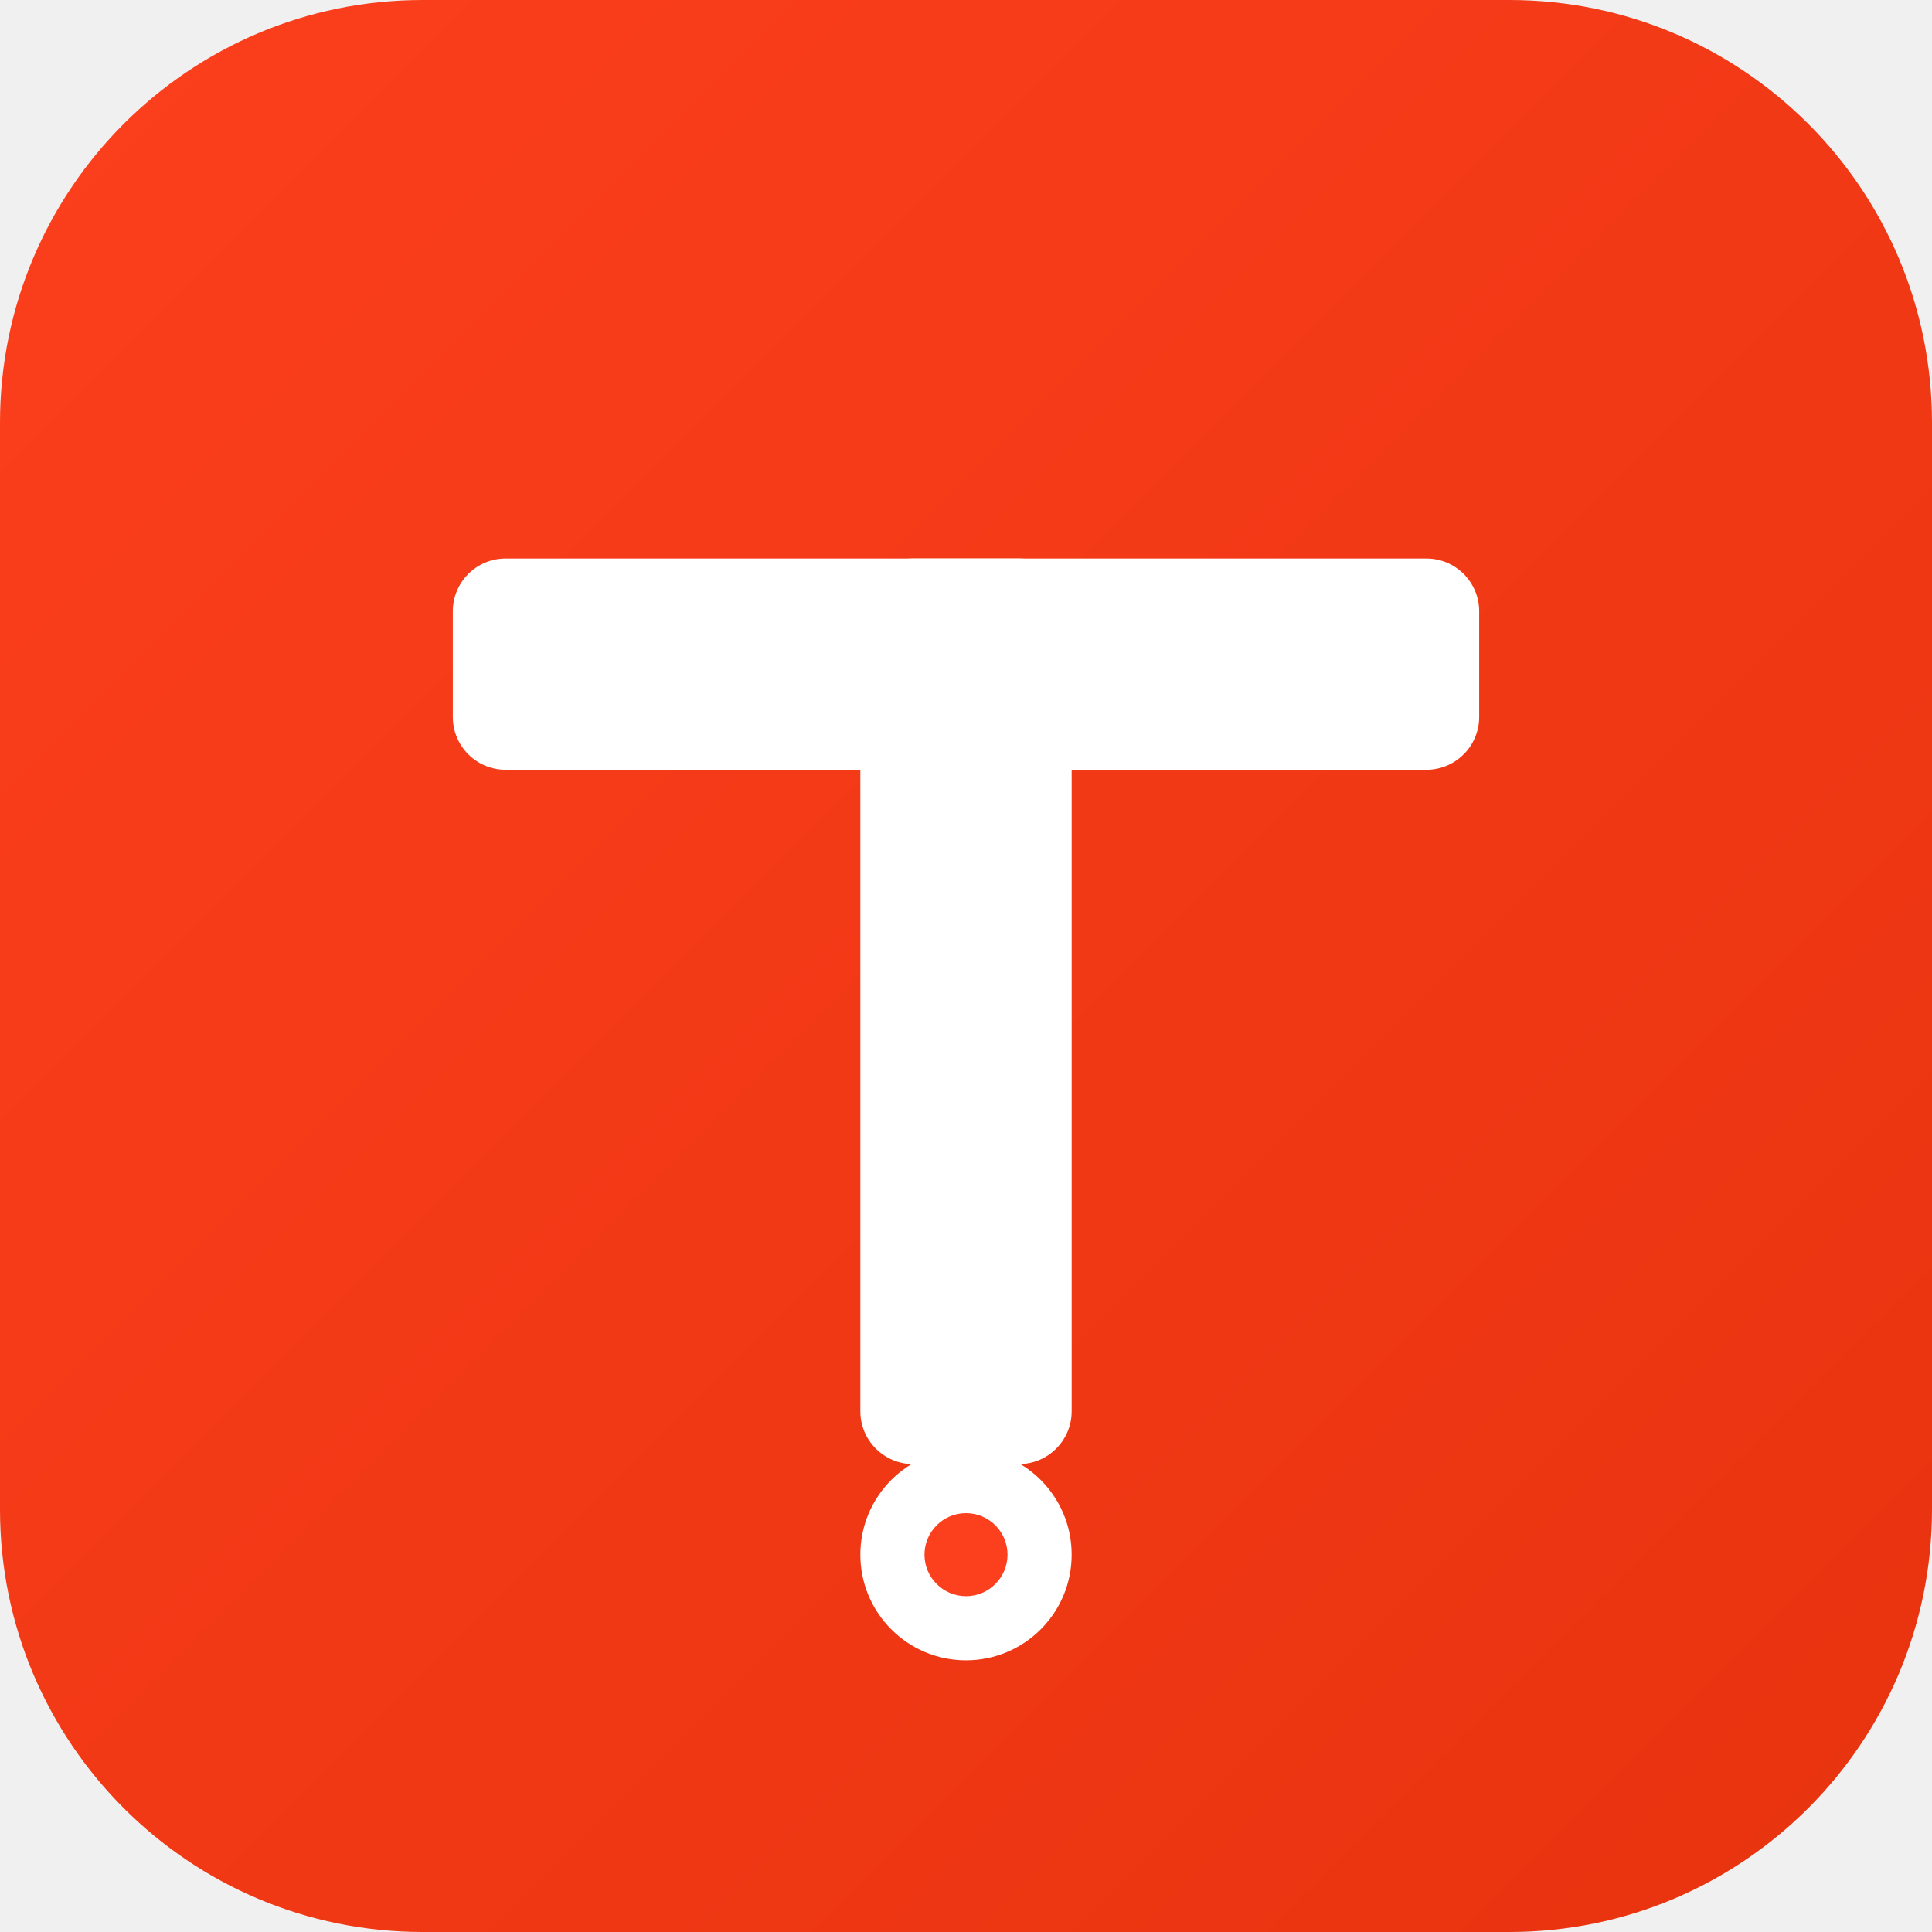
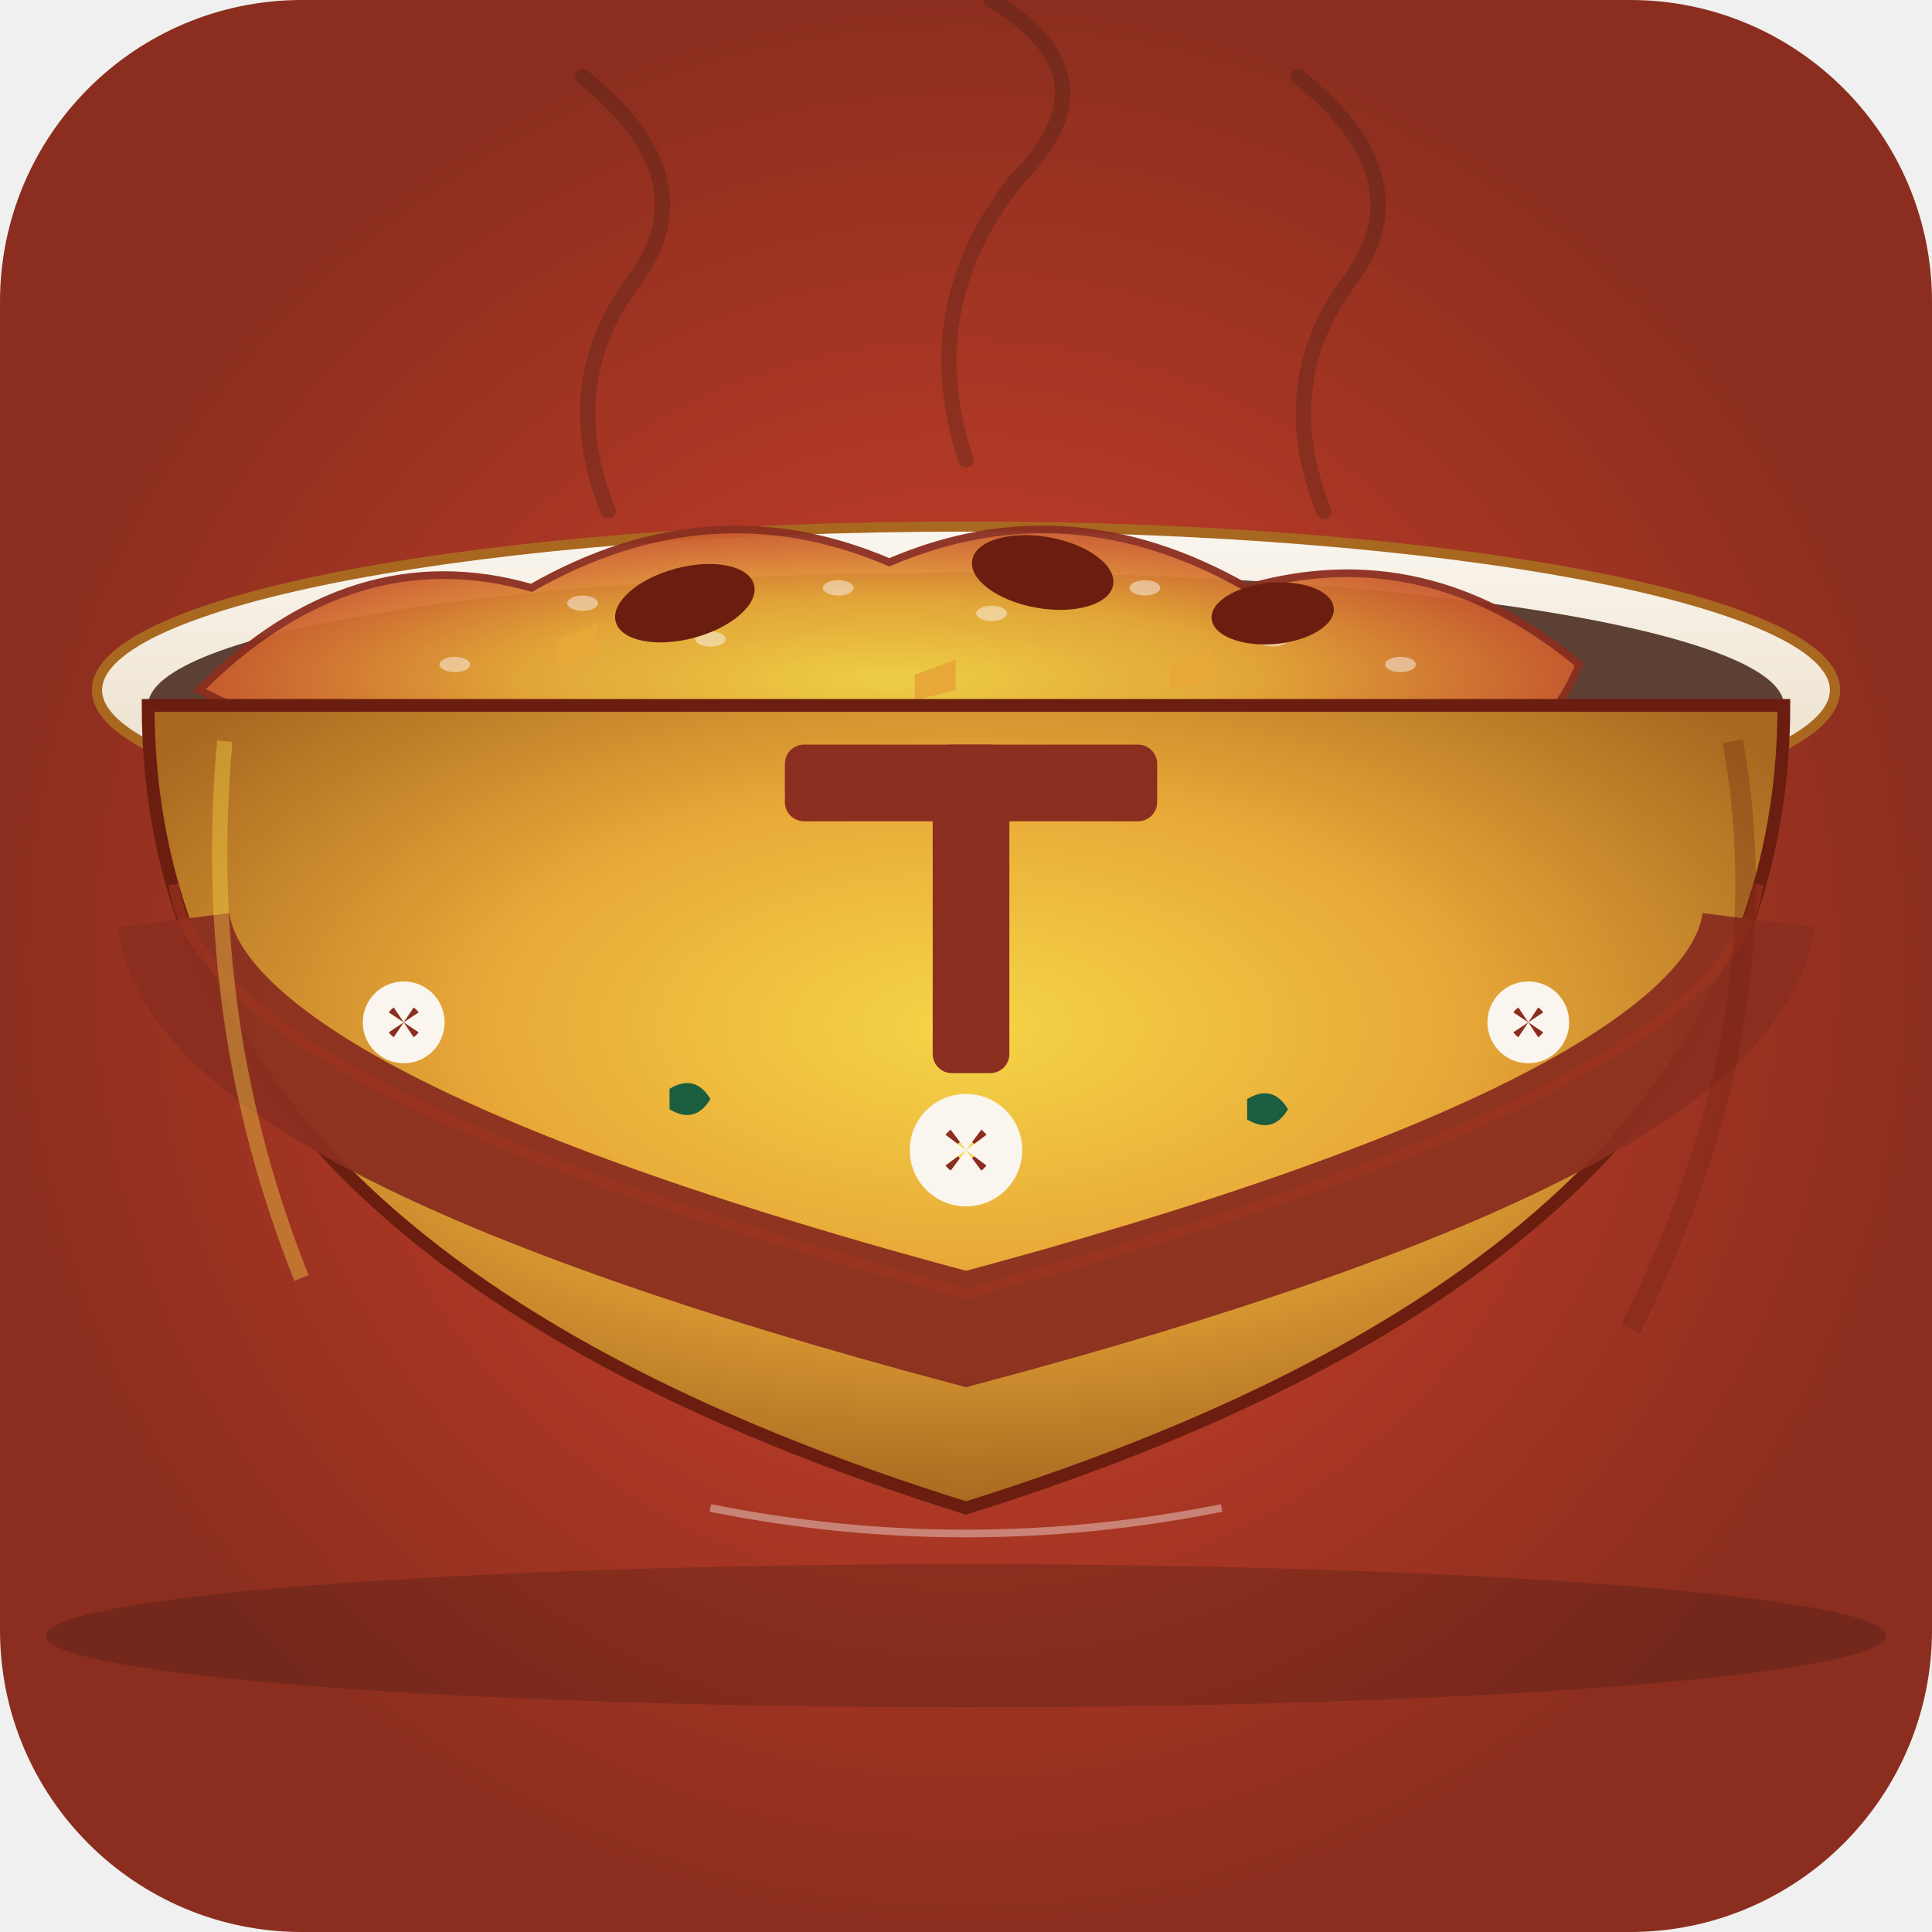
- <svg xmlns="http://www.w3.org/2000/svg" viewBox="0 0 512 512">
+ <svg xmlns="http://www.w3.org/2000/svg" width="512" height="512" viewBox="0 0 512 512" fill="none">
+   <g clip-path="url(#clip0_1716_79077)">
+     <rect width="512" height="512" rx="80" fill="url(#paint0_radial_1716_79077)" />
+     <g clip-path="url(#clip1_1716_79077)">
+       <g opacity="0.6">
+         <path opacity="0.4" d="M161.173 135.465C152.142 112.887 154.4 92.567 167.946 74.505C181.493 56.443 176.977 38.381 154.4 20.318" stroke="#2B1810" stroke-width="4.064" stroke-linecap="round" />
+         <path opacity="0.4" d="M256 121.92C246.969 94.827 251.484 69.991 269.547 47.413C287.609 29.351 285.351 13.547 262.773 0" stroke="#2B1810" stroke-width="4.064" stroke-linecap="round" />
+         <path opacity="0.4" d="M350.827 135.465C341.796 112.887 344.053 92.567 357.6 74.505C371.147 56.443 366.631 38.381 344.053 20.318" stroke="#2B1810" stroke-width="4.064" stroke-linecap="round" />
+       </g>
+       <path opacity="0.2" d="M256 452.456C390.669 452.456 499.84 443.965 499.84 433.491C499.84 423.016 390.669 414.525 256 414.525C121.331 414.525 12.16 423.016 12.16 433.491C12.16 443.965 121.331 452.456 256 452.456Z" fill="#1A0F08" />
+       <path d="M256 226.23C383.187 226.23 486.293 206.822 486.293 182.881C486.293 158.939 383.187 139.531 256 139.531C128.812 139.531 25.706 158.939 25.706 182.881C25.706 206.822 128.812 226.23 256 226.23Z" fill="url(#paint1_linear_1716_79077)" stroke="#A86820" stroke-width="2.709" />
+       <path d="M256 222.167C375.706 222.167 472.746 206.398 472.746 186.946C472.746 167.494 375.706 151.725 256 151.725C136.294 151.725 39.253 167.494 39.253 186.946C39.253 206.398 136.294 222.167 256 222.167Z" fill="#5C4033" />
+       <path opacity="0.95" d="M52.8 182.882C79.893 155.789 109.244 146.757 140.853 155.789C172.462 137.726 204.071 135.469 235.68 149.015C267.289 135.469 298.898 137.726 330.507 155.789C362.116 146.757 391.467 153.531 418.56 176.109C409.529 198.686 386.951 211.33 350.827 214.039C314.702 220.361 283.093 221.264 256 216.749C228.907 221.264 197.298 220.361 161.173 214.039C125.049 211.33 88.924 200.944 52.8 182.882Z" fill="url(#paint2_radial_1716_79077)" stroke="#8B2E1F" stroke-width="2.032" />
+       <g opacity="0.5">
+         <path d="M120.533 178.136C122.778 178.136 124.597 177.227 124.597 176.104C124.597 174.982 122.778 174.072 120.533 174.072C118.289 174.072 116.469 174.982 116.469 176.104C116.469 177.227 118.289 178.136 120.533 178.136Z" fill="#FAF6EF" />
+         <path d="M154.4 161.882C156.644 161.882 158.464 160.973 158.464 159.85C158.464 158.728 156.644 157.818 154.4 157.818C152.155 157.818 150.336 158.728 150.336 159.85C150.336 160.973 152.155 161.882 154.4 161.882Z" fill="#FAF6EF" />
+         <path d="M188.266 171.367C190.511 171.367 192.33 170.457 192.33 169.335C192.33 168.212 190.511 167.303 188.266 167.303C186.022 167.303 184.202 168.212 184.202 169.335C184.202 170.457 186.022 171.367 188.266 171.367Z" fill="#FAF6EF" />
+         <path d="M222.133 157.82C224.377 157.82 226.197 156.91 226.197 155.788C226.197 154.666 224.377 153.756 222.133 153.756C219.888 153.756 218.069 154.666 218.069 155.788C218.069 156.91 219.888 157.82 222.133 157.82Z" fill="#FAF6EF" />
+         <path d="M262.773 164.589C265.018 164.589 266.837 163.68 266.837 162.557C266.837 161.435 265.018 160.525 262.773 160.525C260.529 160.525 258.709 161.435 258.709 162.557C258.709 163.68 260.529 164.589 262.773 164.589Z" fill="#FAF6EF" />
+         <path d="M303.414 157.82C305.658 157.82 307.478 156.91 307.478 155.788C307.478 154.666 305.658 153.756 303.414 153.756C301.169 153.756 299.35 154.666 299.35 155.788C299.35 156.91 301.169 157.82 303.414 157.82Z" fill="#FAF6EF" />
+         <path d="M337.28 171.367C339.525 171.367 341.344 170.457 341.344 169.335C341.344 168.212 339.525 167.303 337.28 167.303C335.036 167.303 333.216 168.212 333.216 169.335C333.216 170.457 335.036 171.367 337.28 171.367Z" fill="#FAF6EF" />
+         <path d="M371.147 178.136C373.391 178.136 375.211 177.227 375.211 176.104C375.211 174.982 373.391 174.072 371.147 174.072C368.902 174.072 367.083 174.982 367.083 176.104C367.083 177.227 368.902 178.136 371.147 178.136Z" fill="#FAF6EF" />
+         <path d="M134.08 198.188C135.95 198.188 137.467 197.4 137.467 196.427C137.467 195.454 135.95 194.666 134.08 194.666C132.21 194.666 130.693 195.454 130.693 196.427C130.693 197.4 132.21 198.188 134.08 198.188Z" fill="#FAF6EF" />
+         <path d="M215.36 191.413C217.23 191.413 218.746 190.624 218.746 189.652C218.746 188.679 217.23 187.891 215.36 187.891C213.489 187.891 211.973 188.679 211.973 189.652C211.973 190.624 213.489 191.413 215.36 191.413Z" fill="#FAF6EF" />
+         <path d="M296.64 194.122C298.51 194.122 300.027 193.333 300.027 192.361C300.027 191.388 298.51 190.6 296.64 190.6C294.769 190.6 293.253 191.388 293.253 192.361C293.253 193.333 294.769 194.122 296.64 194.122Z" fill="#FAF6EF" />
+         <path d="M350.827 202.251C352.697 202.251 354.213 201.462 354.213 200.49C354.213 199.517 352.697 198.729 350.827 198.729C348.956 198.729 347.44 199.517 347.44 200.49C347.44 201.462 348.956 202.251 350.827 202.251Z" fill="#FAF6EF" />
+       </g>
+       <path d="M183.948 169.01C194.065 166.299 201.168 160.001 199.812 154.942C198.457 149.883 189.156 147.98 179.039 150.691C168.922 153.402 161.819 159.7 163.174 164.759C164.53 169.818 173.83 171.721 183.948 169.01Z" fill="#6B1E0F" />
+       <path d="M274.673 161.058C284.989 162.877 294.088 160.171 294.997 155.013C295.907 149.856 288.282 144.2 277.967 142.381C267.652 140.562 258.552 143.269 257.643 148.426C256.733 153.584 264.358 159.24 274.673 161.058Z" fill="#6B1E0F" />
+       <path d="M337.988 170.658C346.932 169.876 353.865 165.616 353.474 161.144C353.083 156.672 345.515 153.682 336.572 154.464C327.628 155.247 320.695 159.506 321.086 163.978C321.477 168.45 329.045 171.441 337.988 170.658Z" fill="#6B1E0F" />
+       <path d="M147.627 169.335L158.464 165.271V173.399L147.627 176.109V169.335Z" fill="#E8A838" />
+       <path d="M242.453 178.814L253.29 174.75V182.878L242.453 185.587V178.814Z" fill="#E8A838" />
+       <path d="M310.187 176.105L321.024 172.041V180.169L310.187 182.878V176.105Z" fill="#E8A838" />
+       <path d="M39.253 186.943C39.253 283.576 111.502 354.47 256 399.626C400.498 354.47 472.746 283.576 472.746 186.943H39.253Z" fill="url(#paint3_radial_1716_79077)" stroke="#6B1E0F" stroke-width="3.387" />
+       <path opacity="0.95" d="M46.027 243.838C50.542 279.962 120.533 316.087 256 352.211C391.467 316.087 461.458 279.962 465.973 243.838" stroke="#8B2E1F" stroke-width="29.803" />
+       <path opacity="0.6" d="M46.027 234.359C50.542 270.484 120.533 306.608 256 342.733C391.467 306.608 461.458 270.484 465.973 234.359" stroke="#A0341F" stroke-width="2.709" />
+       <path d="M106.986 281.768C112.972 281.768 117.824 276.916 117.824 270.931C117.824 264.946 112.972 260.094 106.986 260.094C101.001 260.094 96.149 264.946 96.149 270.931C96.149 276.916 101.001 281.768 106.986 281.768Z" fill="#FAF6EF" />
+       <path d="M106.987 275.676C109.605 275.676 111.728 273.553 111.728 270.935C111.728 268.316 109.605 266.193 106.987 266.193C104.368 266.193 102.245 268.316 102.245 270.935C102.245 273.553 104.368 275.676 106.987 275.676Z" fill="#8B2E1F" />
+       <path d="M106.987 260.094L109.696 266.867L106.987 270.931L104.277 266.867L106.987 260.094Z" fill="#FAF6EF" />
+       <path d="M106.987 281.769L109.696 274.996L106.987 270.932L104.277 274.996L106.987 281.769Z" fill="#FAF6EF" />
+       <path d="M96.149 270.934L102.922 268.225L106.986 270.934L102.922 273.643L96.149 270.934Z" fill="#FAF6EF" />
+       <path d="M117.824 270.934L111.051 268.225L106.987 270.934L111.051 273.643L117.824 270.934Z" fill="#FAF6EF" />
+       <path d="M256 319.699C264.23 319.699 270.902 313.028 270.902 304.798C270.902 296.568 264.23 289.896 256 289.896C247.77 289.896 241.099 296.568 241.099 304.798C241.099 313.028 247.77 319.699 256 319.699Z" fill="#FAF6EF" />
+       <path d="M256 311.572C259.741 311.572 262.773 308.54 262.773 304.799C262.773 301.058 259.741 298.025 256 298.025C252.259 298.025 249.227 301.058 249.227 304.799C249.227 308.54 252.259 311.572 256 311.572Z" fill="#8B2E1F" />
+       <path d="M256 307.507C257.496 307.507 258.709 306.294 258.709 304.797C258.709 303.301 257.496 302.088 256 302.088C254.503 302.088 253.29 303.301 253.29 304.797C253.29 306.294 254.503 307.507 256 307.507Z" fill="#F5D547" />
+       <path d="M256 289.896L260.064 299.379L256 304.798L251.936 299.379L256 289.896Z" fill="#FAF6EF" />
+       <path d="M256 319.704L260.064 310.221L256 304.803L251.936 310.221L256 319.704Z" fill="#FAF6EF" />
+       <path d="M241.099 304.798L250.582 300.734L256 304.798L250.582 308.862L241.099 304.798Z" fill="#FAF6EF" />
+       <path d="M270.901 304.798L261.419 300.734L256 304.798L261.419 308.862L270.901 304.798Z" fill="#FAF6EF" />
+       <path d="M405.013 281.768C410.998 281.768 415.85 276.916 415.85 270.931C415.85 264.946 410.998 260.094 405.013 260.094C399.028 260.094 394.176 264.946 394.176 270.931C394.176 276.916 399.028 281.768 405.013 281.768Z" fill="#FAF6EF" />
+       <path d="M405.014 275.676C407.632 275.676 409.755 273.553 409.755 270.935C409.755 268.316 407.632 266.193 405.014 266.193C402.395 266.193 400.272 268.316 400.272 270.935C400.272 273.553 402.395 275.676 405.014 275.676Z" fill="#8B2E1F" />
+       <path d="M405.013 260.094L407.723 266.867L405.013 270.931L402.304 266.867L405.013 260.094Z" fill="#FAF6EF" />
+       <path d="M405.013 281.769L407.723 274.996L405.013 270.932L402.304 274.996L405.013 281.769Z" fill="#FAF6EF" />
+       <path d="M394.176 270.934L400.949 268.225L405.013 270.934L400.949 273.643L394.176 270.934Z" fill="#FAF6EF" />
+       <path d="M415.85 270.934L409.077 268.225L405.013 270.934L409.077 273.643L415.85 270.934Z" fill="#FAF6EF" />
+       <path d="M177.429 288.545C181.945 285.836 185.557 286.739 188.266 291.255C185.557 295.77 181.945 296.673 177.429 293.964V288.545Z" fill="#1B5E3F" />
+       <path d="M330.507 291.253C335.022 288.543 338.635 289.446 341.344 293.962C338.635 298.477 335.022 299.381 330.507 296.671V291.253Z" fill="#1B5E3F" />
+       <path opacity="0.4" d="M59.573 196.428C55.058 246.099 61.831 293.512 79.893 338.668" stroke="#F5D547" stroke-width="4.064" />
+       <path opacity="0.3" d="M459.2 196.428C468.231 246.099 459.2 298.028 432.107 352.214" stroke="#6B1E0F" stroke-width="5.419" />
+       <path opacity="0.4" d="M188.267 399.625C233.422 408.656 278.578 408.656 323.734 399.625" stroke="#FAF6EF" stroke-width="2.032" />
+     </g>
+     <path d="M301.588 197.334H213.078C210.274 197.334 208 199.608 208 202.412V212.569C208 215.374 210.274 217.648 213.078 217.648H301.588C304.393 217.648 306.667 215.374 306.667 212.569V202.412C306.667 199.608 304.393 197.334 301.588 197.334Z" fill="#8B2E1F" />
+     <path d="M262.412 197.334H252.255C249.45 197.334 247.177 199.608 247.177 202.412V279.314C247.177 282.119 249.45 284.393 252.255 284.393H262.412C265.217 284.393 267.49 282.119 267.49 279.314V202.412C267.49 199.608 265.217 197.334 262.412 197.334Z" fill="#8B2E1F" />
+   </g>
  <defs>
-     <linearGradient id="bg" x1="0%" y1="0%" x2="100%" y2="100%">
-       <stop offset="0%" stop-color="#FC3F1D" />
-       <stop offset="100%" stop-color="#E8330F" />
+     <radialGradient id="paint0_radial_1716_79077" cx="0" cy="0" r="1" gradientUnits="userSpaceOnUse" gradientTransform="translate(256 256) rotate(90) scale(256)">
+       <stop stop-color="#D5432B" />
+       <stop offset="1" stop-color="#8B2E1F" />
+     </radialGradient>
+     <linearGradient id="paint1_linear_1716_79077" x1="25.706" y1="139.531" x2="25.706" y2="226.23" gradientUnits="userSpaceOnUse">
+       <stop stop-color="#FAF6EF" />
+       <stop offset="1" stop-color="#E8D9C0" />
    </linearGradient>
+     <radialGradient id="paint2_radial_1716_79077" cx="0" cy="0" r="1" gradientUnits="userSpaceOnUse" gradientTransform="translate(235.68 179.939) scale(201.168 43.5953)">
+       <stop stop-color="#F5D547" />
+       <stop offset="0.5" stop-color="#E8A838" />
+       <stop offset="1" stop-color="#C44A2C" />
+     </radialGradient>
+     <radialGradient id="paint3_radial_1716_79077" cx="0" cy="0" r="1" gradientUnits="userSpaceOnUse" gradientTransform="translate(256 272.016) scale(260.096 127.61)">
+       <stop stop-color="#F5D547" />
+       <stop offset="0.5" stop-color="#E8A838" />
+       <stop offset="1" stop-color="#A86820" />
+     </radialGradient>
+     <clipPath id="clip0_1716_79077">
+       <rect width="512" height="512" rx="80" fill="white" />
+     </clipPath>
+     <clipPath id="clip1_1716_79077">
+       <rect width="677.333" height="623.147" fill="white" transform="translate(-82.6667)" />
+     </clipPath>
  </defs>
-   <rect width="512" height="512" rx="112" fill="url(#bg)" />
-   <rect x="120" y="148" width="272" height="56" rx="14" fill="#fff" />
-   <rect x="228" y="148" width="56" height="240" rx="14" fill="#fff" />
-   <circle cx="256" cy="412" r="28" fill="#fff" />
-   <circle cx="256" cy="412" r="11" fill="#FC3F1D" />
</svg>
